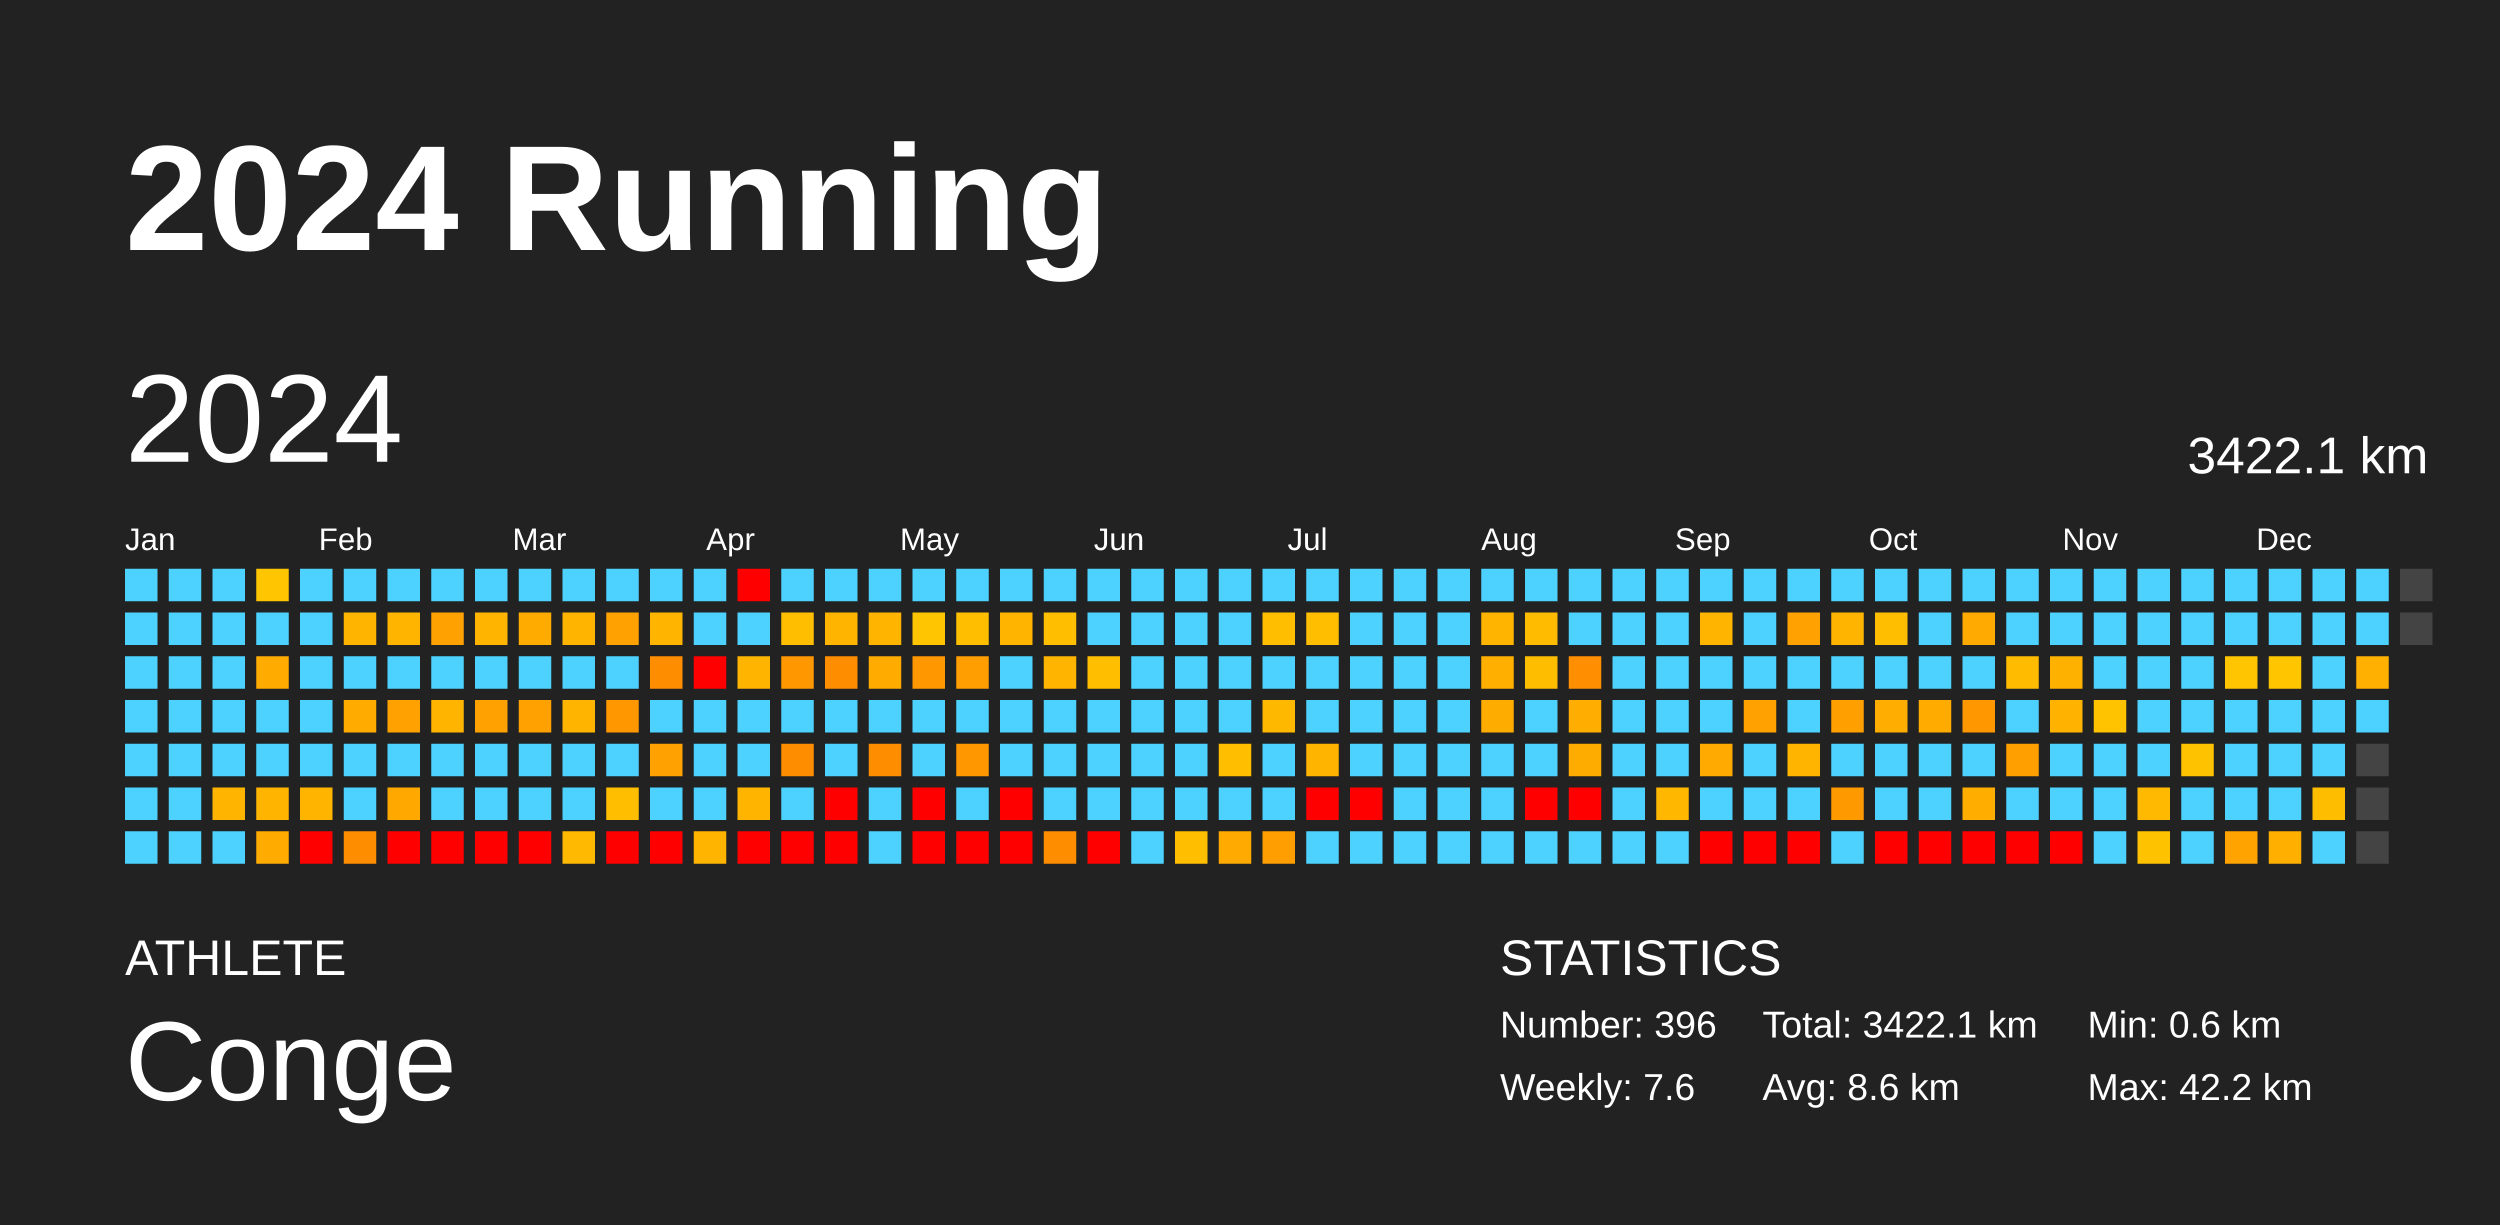
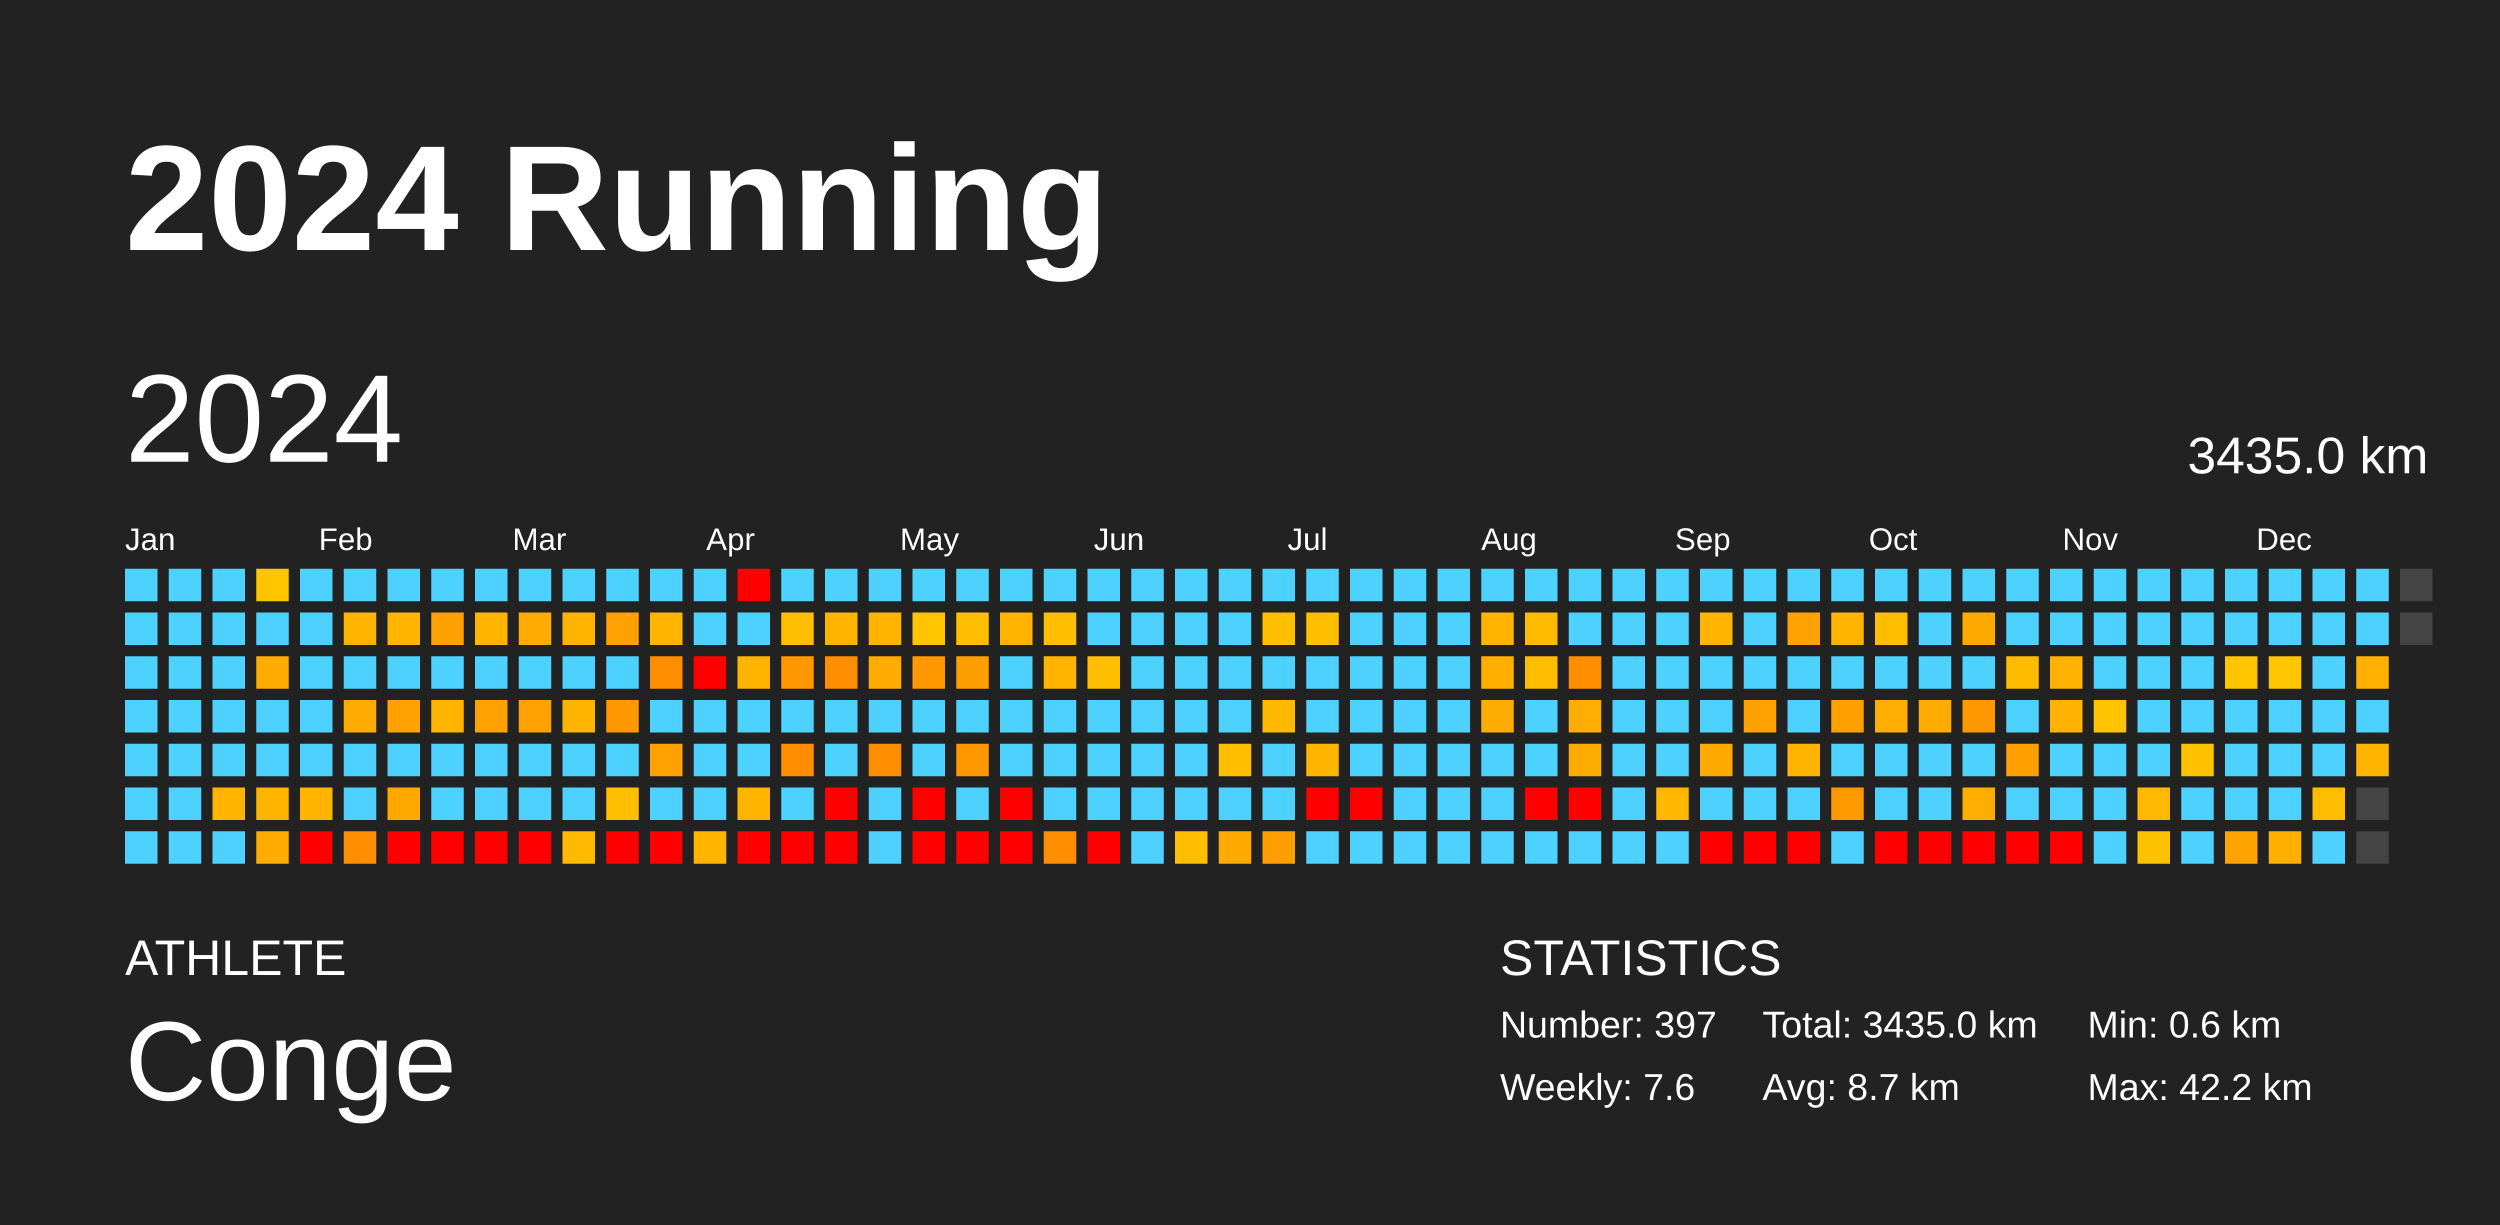
<svg xmlns="http://www.w3.org/2000/svg" baseProfile="full" height="98mm" version="1.1" viewBox="0,0,200,98" width="200mm">
  <defs />
  <rect fill="#222222" height="98" width="200" x="0" y="0" />
  <text fill="#FFFFFF" style="font-size:12px; font-family:Arial; font-weight:bold;" x="10" y="20">2024 Running</text>
  <text fill="#FFFFFF" style="font-size:4px; font-family:Arial" x="10" y="78">ATHLETE</text>
  <text fill="#FFFFFF" style="font-size:9px; font-family:Arial" x="10" y="88">Conge</text>
  <text fill="#FFFFFF" style="font-size:4px; font-family:Arial" x="120" y="78">STATISTICS</text>
-   <text fill="#FFFFFF" style="font-size:3px; font-family:Arial" x="120" y="83">Number: 396</text>
+   <text fill="#FFFFFF" style="font-size:3px; font-family:Arial" x="120" y="83">Number: 397</text>
  <text fill="#FFFFFF" style="font-size:3px; font-family:Arial" x="120" y="88">Weekly: 7.6</text>
-   <text fill="#FFFFFF" style="font-size:3px; font-family:Arial" x="141" y="83">Total: 3422.1 km</text>
-   <text fill="#FFFFFF" style="font-size:3px; font-family:Arial" x="141" y="88">Avg: 8.6 km</text>
+   <text fill="#FFFFFF" style="font-size:3px; font-family:Arial" x="141" y="83">Total: 3435.0 km</text>
+   <text fill="#FFFFFF" style="font-size:3px; font-family:Arial" x="141" y="88">Avg: 8.7 km</text>
  <text fill="#FFFFFF" style="font-size:3px; font-family:Arial" x="167" y="83">Min: 0.6 km</text>
  <text fill="#FFFFFF" style="font-size:3px; font-family:Arial" x="167" y="88">Max: 42.2 km</text>
  <text dominant-baseline="hanging" fill="#FFFFFF" style="font-size:10.0px; font-family:Arial;" x="10" y="30">2024</text>
-   <text dominant-baseline="hanging" fill="#FFFFFF" style="font-size:4.125px; font-family:Arial;" x="175" y="35">3422.1 km</text>
+   <text dominant-baseline="hanging" fill="#FFFFFF" style="font-size:4.125px; font-family:Arial;" x="175" y="35">3435.0 km</text>
  <text fill="#FFFFFF" style="font-size:2.5px; font-family:Arial" x="10.0" y="44">Jan</text>
  <text fill="#FFFFFF" style="font-size:2.5px; font-family:Arial" x="25.5" y="44">Feb</text>
  <text fill="#FFFFFF" style="font-size:2.5px; font-family:Arial" x="41.0" y="44">Mar</text>
  <text fill="#FFFFFF" style="font-size:2.5px; font-family:Arial" x="56.5" y="44">Apr</text>
  <text fill="#FFFFFF" style="font-size:2.5px; font-family:Arial" x="72.0" y="44">May</text>
  <text fill="#FFFFFF" style="font-size:2.5px; font-family:Arial" x="87.5" y="44">Jun</text>
  <text fill="#FFFFFF" style="font-size:2.5px; font-family:Arial" x="103.0" y="44">Jul</text>
  <text fill="#FFFFFF" style="font-size:2.5px; font-family:Arial" x="118.5" y="44">Aug</text>
  <text fill="#FFFFFF" style="font-size:2.5px; font-family:Arial" x="134.0" y="44">Sep</text>
  <text fill="#FFFFFF" style="font-size:2.5px; font-family:Arial" x="149.5" y="44">Oct</text>
  <text fill="#FFFFFF" style="font-size:2.5px; font-family:Arial" x="165.0" y="44">Nov</text>
  <text fill="#FFFFFF" style="font-size:2.5px; font-family:Arial" x="180.5" y="44">Dec</text>
  <rect fill="#4dd2ff" height="2.6" width="2.6" x="10.0" y="45.5" />
  <rect fill="#4dd2ff" height="2.6" width="2.6" x="10.0" y="49.0" />
  <rect fill="#4dd2ff" height="2.6" width="2.6" x="10.0" y="52.5" />
  <rect fill="#4dd2ff" height="2.6" width="2.6" x="10.0" y="56.0" />
  <rect fill="#4dd2ff" height="2.6" width="2.6" x="10.0" y="59.5" />
  <rect fill="#4dd2ff" height="2.6" width="2.6" x="10.0" y="63.0" />
  <rect fill="#4dd2ff" height="2.6" width="2.6" x="10.0" y="66.5" />
  <rect fill="#4dd2ff" height="2.6" width="2.6" x="13.5" y="45.5" />
  <rect fill="#4dd2ff" height="2.6" width="2.6" x="13.5" y="49.0" />
  <rect fill="#4dd2ff" height="2.6" width="2.6" x="13.5" y="52.5" />
  <rect fill="#4dd2ff" height="2.6" width="2.6" x="13.5" y="56.0" />
  <rect fill="#4dd2ff" height="2.6" width="2.6" x="13.5" y="59.5" />
  <rect fill="#4dd2ff" height="2.6" width="2.6" x="13.5" y="63.0" />
  <rect fill="#4dd2ff" height="2.6" width="2.6" x="13.5" y="66.5" />
  <rect fill="#4dd2ff" height="2.6" width="2.6" x="17.0" y="45.5" />
  <rect fill="#4dd2ff" height="2.6" width="2.6" x="17.0" y="49.0" />
  <rect fill="#4dd2ff" height="2.6" width="2.6" x="17.0" y="52.5" />
  <rect fill="#4dd2ff" height="2.6" width="2.6" x="17.0" y="56.0" />
  <rect fill="#4dd2ff" height="2.6" width="2.6" x="17.0" y="59.5" />
  <rect fill="#ffb400" height="2.6" width="2.6" x="17.0" y="63.0" />
  <rect fill="#4dd2ff" height="2.6" width="2.6" x="17.0" y="66.5" />
  <rect fill="#ffc500" height="2.6" width="2.6" x="20.5" y="45.5" />
  <rect fill="#4dd2ff" height="2.6" width="2.6" x="20.5" y="49.0" />
  <rect fill="#ffab00" height="2.6" width="2.6" x="20.5" y="52.5" />
  <rect fill="#4dd2ff" height="2.6" width="2.6" x="20.5" y="56.0" />
  <rect fill="#4dd2ff" height="2.6" width="2.6" x="20.5" y="59.5" />
  <rect fill="#ffb400" height="2.6" width="2.6" x="20.5" y="63.0" />
  <rect fill="#ffab00" height="2.6" width="2.6" x="20.5" y="66.5" />
  <rect fill="#4dd2ff" height="2.6" width="2.6" x="24.0" y="45.5" />
  <rect fill="#4dd2ff" height="2.6" width="2.6" x="24.0" y="49.0" />
  <rect fill="#4dd2ff" height="2.6" width="2.6" x="24.0" y="52.5" />
  <rect fill="#4dd2ff" height="2.6" width="2.6" x="24.0" y="56.0" />
  <rect fill="#4dd2ff" height="2.6" width="2.6" x="24.0" y="59.5" />
  <rect fill="#ffb400" height="2.6" width="2.6" x="24.0" y="63.0" />
  <rect fill="red" height="2.6" width="2.6" x="24.0" y="66.5" />
  <rect fill="#4dd2ff" height="2.6" width="2.6" x="27.5" y="45.5" />
  <rect fill="#ffb400" height="2.6" width="2.6" x="27.5" y="49.0" />
  <rect fill="#4dd2ff" height="2.6" width="2.6" x="27.5" y="52.5" />
  <rect fill="#ffab00" height="2.6" width="2.6" x="27.5" y="56.0" />
  <rect fill="#4dd2ff" height="2.6" width="2.6" x="27.5" y="59.5" />
  <rect fill="#4dd2ff" height="2.6" width="2.6" x="27.5" y="63.0" />
  <rect fill="#ff8d00" height="2.6" width="2.6" x="27.5" y="66.5" />
  <rect fill="#4dd2ff" height="2.6" width="2.6" x="31.0" y="45.5" />
  <rect fill="#ffb500" height="2.6" width="2.6" x="31.0" y="49.0" />
  <rect fill="#4dd2ff" height="2.6" width="2.6" x="31.0" y="52.5" />
  <rect fill="#ffa100" height="2.6" width="2.6" x="31.0" y="56.0" />
  <rect fill="#4dd2ff" height="2.6" width="2.6" x="31.0" y="59.5" />
  <rect fill="#ffa900" height="2.6" width="2.6" x="31.0" y="63.0" />
  <rect fill="red" height="2.6" width="2.6" x="31.0" y="66.5" />
  <rect fill="#4dd2ff" height="2.6" width="2.6" x="34.5" y="45.5" />
  <rect fill="#ffa100" height="2.6" width="2.6" x="34.5" y="49.0" />
  <rect fill="#4dd2ff" height="2.6" width="2.6" x="34.5" y="52.5" />
  <rect fill="#ffb500" height="2.6" width="2.6" x="34.5" y="56.0" />
  <rect fill="#4dd2ff" height="2.6" width="2.6" x="34.5" y="59.5" />
  <rect fill="#4dd2ff" height="2.6" width="2.6" x="34.5" y="63.0" />
  <rect fill="red" height="2.6" width="2.6" x="34.5" y="66.5" />
  <rect fill="#4dd2ff" height="2.6" width="2.6" x="38.0" y="45.5" />
  <rect fill="#ffb500" height="2.6" width="2.6" x="38.0" y="49.0" />
  <rect fill="#4dd2ff" height="2.6" width="2.6" x="38.0" y="52.5" />
  <rect fill="#ffa100" height="2.6" width="2.6" x="38.0" y="56.0" />
  <rect fill="#4dd2ff" height="2.6" width="2.6" x="38.0" y="59.5" />
  <rect fill="#4dd2ff" height="2.6" width="2.6" x="38.0" y="63.0" />
  <rect fill="red" height="2.6" width="2.6" x="38.0" y="66.5" />
  <rect fill="#4dd2ff" height="2.6" width="2.6" x="41.5" y="45.5" />
  <rect fill="#ffab00" height="2.6" width="2.6" x="41.5" y="49.0" />
  <rect fill="#4dd2ff" height="2.6" width="2.6" x="41.5" y="52.5" />
  <rect fill="#ffa100" height="2.6" width="2.6" x="41.5" y="56.0" />
  <rect fill="#4dd2ff" height="2.6" width="2.6" x="41.5" y="59.5" />
  <rect fill="#4dd2ff" height="2.6" width="2.6" x="41.5" y="63.0" />
  <rect fill="red" height="2.6" width="2.6" x="41.5" y="66.5" />
  <rect fill="#4dd2ff" height="2.6" width="2.6" x="45.0" y="45.5" />
  <rect fill="#ffb500" height="2.6" width="2.6" x="45.0" y="49.0" />
  <rect fill="#4dd2ff" height="2.6" width="2.6" x="45.0" y="52.5" />
  <rect fill="#ffb500" height="2.6" width="2.6" x="45.0" y="56.0" />
  <rect fill="#4dd2ff" height="2.6" width="2.6" x="45.0" y="59.5" />
  <rect fill="#4dd2ff" height="2.6" width="2.6" x="45.0" y="63.0" />
  <rect fill="#ffb900" height="2.6" width="2.6" x="45.0" y="66.5" />
  <rect fill="#4dd2ff" height="2.6" width="2.6" x="48.5" y="45.5" />
  <rect fill="#ffa100" height="2.6" width="2.6" x="48.5" y="49.0" />
  <rect fill="#4dd2ff" height="2.6" width="2.6" x="48.5" y="52.5" />
  <rect fill="#ff9700" height="2.6" width="2.6" x="48.5" y="56.0" />
  <rect fill="#4dd2ff" height="2.6" width="2.6" x="48.5" y="59.5" />
  <rect fill="#ffbf00" height="2.6" width="2.6" x="48.5" y="63.0" />
  <rect fill="red" height="2.6" width="2.6" x="48.5" y="66.5" />
  <rect fill="#4dd2ff" height="2.6" width="2.6" x="52.0" y="45.5" />
  <rect fill="#ffb500" height="2.6" width="2.6" x="52.0" y="49.0" />
  <rect fill="#ff8d00" height="2.6" width="2.6" x="52.0" y="52.5" />
  <rect fill="#4dd2ff" height="2.6" width="2.6" x="52.0" y="56.0" />
  <rect fill="#ffa100" height="2.6" width="2.6" x="52.0" y="59.5" />
  <rect fill="#4dd2ff" height="2.6" width="2.6" x="52.0" y="63.0" />
  <rect fill="red" height="2.6" width="2.6" x="52.0" y="66.5" />
  <rect fill="#4dd2ff" height="2.6" width="2.6" x="55.5" y="45.5" />
  <rect fill="#4dd2ff" height="2.6" width="2.6" x="55.5" y="49.0" />
  <rect fill="red" height="2.6" width="2.6" x="55.5" y="52.5" />
  <rect fill="#4dd2ff" height="2.6" width="2.6" x="55.5" y="56.0" />
  <rect fill="#4dd2ff" height="2.6" width="2.6" x="55.5" y="59.5" />
  <rect fill="#4dd2ff" height="2.6" width="2.6" x="55.5" y="63.0" />
  <rect fill="#ffb400" height="2.6" width="2.6" x="55.5" y="66.5" />
  <rect fill="red" height="2.6" width="2.6" x="59.0" y="45.5" />
  <rect fill="#4dd2ff" height="2.6" width="2.6" x="59.0" y="49.0" />
  <rect fill="#ffb500" height="2.6" width="2.6" x="59.0" y="52.5" />
  <rect fill="#4dd2ff" height="2.6" width="2.6" x="59.0" y="56.0" />
  <rect fill="#4dd2ff" height="2.6" width="2.6" x="59.0" y="59.5" />
  <rect fill="#ffb500" height="2.6" width="2.6" x="59.0" y="63.0" />
  <rect fill="red" height="2.6" width="2.6" x="59.0" y="66.5" />
  <rect fill="#4dd2ff" height="2.6" width="2.6" x="62.5" y="45.5" />
  <rect fill="#ffbf00" height="2.6" width="2.6" x="62.5" y="49.0" />
  <rect fill="#ff9700" height="2.6" width="2.6" x="62.5" y="52.5" />
  <rect fill="#4dd2ff" height="2.6" width="2.6" x="62.5" y="56.0" />
  <rect fill="#ff8d00" height="2.6" width="2.6" x="62.5" y="59.5" />
  <rect fill="#4dd2ff" height="2.6" width="2.6" x="62.5" y="63.0" />
  <rect fill="red" height="2.6" width="2.6" x="62.5" y="66.5" />
  <rect fill="#4dd2ff" height="2.6" width="2.6" x="66.0" y="45.5" />
  <rect fill="#ffb500" height="2.6" width="2.6" x="66.0" y="49.0" />
  <rect fill="#ff8d00" height="2.6" width="2.6" x="66.0" y="52.5" />
  <rect fill="#4dd2ff" height="2.6" width="2.6" x="66.0" y="56.0" />
  <rect fill="#4dd2ff" height="2.6" width="2.6" x="66.0" y="59.5" />
  <rect fill="red" height="2.6" width="2.6" x="66.0" y="63.0" />
  <rect fill="red" height="2.6" width="2.6" x="66.0" y="66.5" />
  <rect fill="#4dd2ff" height="2.6" width="2.6" x="69.5" y="45.5" />
  <rect fill="#ffb500" height="2.6" width="2.6" x="69.5" y="49.0" />
  <rect fill="#ffab00" height="2.6" width="2.6" x="69.5" y="52.5" />
  <rect fill="#4dd2ff" height="2.6" width="2.6" x="69.5" y="56.0" />
  <rect fill="#ff8d00" height="2.6" width="2.6" x="69.5" y="59.5" />
  <rect fill="#4dd2ff" height="2.6" width="2.6" x="69.5" y="63.0" />
  <rect fill="#4dd2ff" height="2.6" width="2.6" x="69.5" y="66.5" />
  <rect fill="#4dd2ff" height="2.6" width="2.6" x="73.0" y="45.5" />
  <rect fill="#ffc500" height="2.6" width="2.6" x="73.0" y="49.0" />
  <rect fill="#ff9700" height="2.6" width="2.6" x="73.0" y="52.5" />
  <rect fill="#4dd2ff" height="2.6" width="2.6" x="73.0" y="56.0" />
  <rect fill="#4dd2ff" height="2.6" width="2.6" x="73.0" y="59.5" />
  <rect fill="red" height="2.6" width="2.6" x="73.0" y="63.0" />
  <rect fill="red" height="2.6" width="2.6" x="73.0" y="66.5" />
  <rect fill="#4dd2ff" height="2.6" width="2.6" x="76.5" y="45.5" />
  <rect fill="#ffbe00" height="2.6" width="2.6" x="76.5" y="49.0" />
  <rect fill="#ff9e00" height="2.6" width="2.6" x="76.5" y="52.5" />
  <rect fill="#4dd2ff" height="2.6" width="2.6" x="76.5" y="56.0" />
  <rect fill="#ff9700" height="2.6" width="2.6" x="76.5" y="59.5" />
  <rect fill="#4dd2ff" height="2.6" width="2.6" x="76.5" y="63.0" />
  <rect fill="red" height="2.6" width="2.6" x="76.5" y="66.5" />
  <rect fill="#4dd2ff" height="2.6" width="2.6" x="80.0" y="45.5" />
  <rect fill="#ffb500" height="2.6" width="2.6" x="80.0" y="49.0" />
  <rect fill="#4dd2ff" height="2.6" width="2.6" x="80.0" y="52.5" />
  <rect fill="#4dd2ff" height="2.6" width="2.6" x="80.0" y="56.0" />
  <rect fill="#4dd2ff" height="2.6" width="2.6" x="80.0" y="59.5" />
  <rect fill="red" height="2.6" width="2.6" x="80.0" y="63.0" />
  <rect fill="red" height="2.6" width="2.6" x="80.0" y="66.5" />
  <rect fill="#4dd2ff" height="2.6" width="2.6" x="83.5" y="45.5" />
  <rect fill="#ffbe00" height="2.6" width="2.6" x="83.5" y="49.0" />
  <rect fill="#ffb500" height="2.6" width="2.6" x="83.5" y="52.5" />
  <rect fill="#4dd2ff" height="2.6" width="2.6" x="83.5" y="56.0" />
  <rect fill="#4dd2ff" height="2.6" width="2.6" x="83.5" y="59.5" />
  <rect fill="#4dd2ff" height="2.6" width="2.6" x="83.5" y="63.0" />
  <rect fill="#ff8d00" height="2.6" width="2.6" x="83.5" y="66.5" />
  <rect fill="#4dd2ff" height="2.6" width="2.6" x="87.0" y="45.5" />
  <rect fill="#4dd2ff" height="2.6" width="2.6" x="87.0" y="49.0" />
  <rect fill="#ffbf00" height="2.6" width="2.6" x="87.0" y="52.5" />
  <rect fill="#4dd2ff" height="2.6" width="2.6" x="87.0" y="56.0" />
  <rect fill="#4dd2ff" height="2.6" width="2.6" x="87.0" y="59.5" />
  <rect fill="#4dd2ff" height="2.6" width="2.6" x="87.0" y="63.0" />
  <rect fill="red" height="2.6" width="2.6" x="87.0" y="66.5" />
  <rect fill="#4dd2ff" height="2.6" width="2.6" x="90.5" y="45.5" />
  <rect fill="#4dd2ff" height="2.6" width="2.6" x="90.5" y="49.0" />
  <rect fill="#4dd2ff" height="2.6" width="2.6" x="90.5" y="52.5" />
  <rect fill="#4dd2ff" height="2.6" width="2.6" x="90.5" y="56.0" />
  <rect fill="#4dd2ff" height="2.6" width="2.6" x="90.5" y="59.5" />
  <rect fill="#4dd2ff" height="2.6" width="2.6" x="90.5" y="63.0" />
  <rect fill="#4dd2ff" height="2.6" width="2.6" x="90.5" y="66.5" />
  <rect fill="#4dd2ff" height="2.6" width="2.6" x="94.0" y="45.5" />
  <rect fill="#4dd2ff" height="2.6" width="2.6" x="94.0" y="49.0" />
  <rect fill="#4dd2ff" height="2.6" width="2.6" x="94.0" y="52.5" />
  <rect fill="#4dd2ff" height="2.6" width="2.6" x="94.0" y="56.0" />
  <rect fill="#4dd2ff" height="2.6" width="2.6" x="94.0" y="59.5" />
  <rect fill="#4dd2ff" height="2.6" width="2.6" x="94.0" y="63.0" />
  <rect fill="#ffbe00" height="2.6" width="2.6" x="94.0" y="66.5" />
  <rect fill="#4dd2ff" height="2.6" width="2.6" x="97.5" y="45.5" />
  <rect fill="#4dd2ff" height="2.6" width="2.6" x="97.5" y="49.0" />
  <rect fill="#4dd2ff" height="2.6" width="2.6" x="97.5" y="52.5" />
  <rect fill="#4dd2ff" height="2.6" width="2.6" x="97.5" y="56.0" />
  <rect fill="#ffbf00" height="2.6" width="2.6" x="97.5" y="59.5" />
  <rect fill="#4dd2ff" height="2.6" width="2.6" x="97.5" y="63.0" />
  <rect fill="#ffaa00" height="2.6" width="2.6" x="97.5" y="66.5" />
  <rect fill="#4dd2ff" height="2.6" width="2.6" x="101.0" y="45.5" />
  <rect fill="#ffbf00" height="2.6" width="2.6" x="101.0" y="49.0" />
  <rect fill="#4dd2ff" height="2.6" width="2.6" x="101.0" y="52.5" />
  <rect fill="#ffb800" height="2.6" width="2.6" x="101.0" y="56.0" />
  <rect fill="#4dd2ff" height="2.6" width="2.6" x="101.0" y="59.5" />
  <rect fill="#4dd2ff" height="2.6" width="2.6" x="101.0" y="63.0" />
  <rect fill="#ff9e00" height="2.6" width="2.6" x="101.0" y="66.5" />
  <rect fill="#4dd2ff" height="2.6" width="2.6" x="104.5" y="45.5" />
  <rect fill="#ffbf00" height="2.6" width="2.6" x="104.5" y="49.0" />
  <rect fill="#4dd2ff" height="2.6" width="2.6" x="104.5" y="52.5" />
  <rect fill="#4dd2ff" height="2.6" width="2.6" x="104.5" y="56.0" />
  <rect fill="#ffb500" height="2.6" width="2.6" x="104.5" y="59.5" />
  <rect fill="red" height="2.6" width="2.6" x="104.5" y="63.0" />
  <rect fill="#4dd2ff" height="2.6" width="2.6" x="104.5" y="66.5" />
  <rect fill="#4dd2ff" height="2.6" width="2.6" x="108.0" y="45.5" />
  <rect fill="#4dd2ff" height="2.6" width="2.6" x="108.0" y="49.0" />
  <rect fill="#4dd2ff" height="2.6" width="2.6" x="108.0" y="52.5" />
  <rect fill="#4dd2ff" height="2.6" width="2.6" x="108.0" y="56.0" />
  <rect fill="#4dd2ff" height="2.6" width="2.6" x="108.0" y="59.5" />
  <rect fill="red" height="2.6" width="2.6" x="108.0" y="63.0" />
  <rect fill="#4dd2ff" height="2.6" width="2.6" x="108.0" y="66.5" />
  <rect fill="#4dd2ff" height="2.6" width="2.6" x="111.5" y="45.5" />
  <rect fill="#4dd2ff" height="2.6" width="2.6" x="111.5" y="49.0" />
  <rect fill="#4dd2ff" height="2.6" width="2.6" x="111.5" y="52.5" />
  <rect fill="#4dd2ff" height="2.6" width="2.6" x="111.5" y="56.0" />
  <rect fill="#4dd2ff" height="2.6" width="2.6" x="111.5" y="59.5" />
  <rect fill="#4dd2ff" height="2.6" width="2.6" x="111.5" y="63.0" />
  <rect fill="#4dd2ff" height="2.6" width="2.6" x="111.5" y="66.5" />
  <rect fill="#4dd2ff" height="2.6" width="2.6" x="115.0" y="45.5" />
  <rect fill="#4dd2ff" height="2.6" width="2.6" x="115.0" y="49.0" />
  <rect fill="#4dd2ff" height="2.6" width="2.6" x="115.0" y="52.5" />
  <rect fill="#4dd2ff" height="2.6" width="2.6" x="115.0" y="56.0" />
  <rect fill="#4dd2ff" height="2.6" width="2.6" x="115.0" y="59.5" />
  <rect fill="#4dd2ff" height="2.6" width="2.6" x="115.0" y="63.0" />
  <rect fill="#4dd2ff" height="2.6" width="2.6" x="115.0" y="66.5" />
  <rect fill="#4dd2ff" height="2.6" width="2.6" x="118.5" y="45.5" />
  <rect fill="#ffb500" height="2.6" width="2.6" x="118.5" y="49.0" />
  <rect fill="#ffaf00" height="2.6" width="2.6" x="118.5" y="52.5" />
  <rect fill="#ffac00" height="2.6" width="2.6" x="118.5" y="56.0" />
  <rect fill="#4dd2ff" height="2.6" width="2.6" x="118.5" y="59.5" />
  <rect fill="#4dd2ff" height="2.6" width="2.6" x="118.5" y="63.0" />
  <rect fill="#4dd2ff" height="2.6" width="2.6" x="118.5" y="66.5" />
  <rect fill="#4dd2ff" height="2.6" width="2.6" x="122.0" y="45.5" />
  <rect fill="#ffbb00" height="2.6" width="2.6" x="122.0" y="49.0" />
  <rect fill="#ffbd00" height="2.6" width="2.6" x="122.0" y="52.5" />
  <rect fill="#4dd2ff" height="2.6" width="2.6" x="122.0" y="56.0" />
  <rect fill="#4dd2ff" height="2.6" width="2.6" x="122.0" y="59.5" />
  <rect fill="red" height="2.6" width="2.6" x="122.0" y="63.0" />
  <rect fill="#4dd2ff" height="2.6" width="2.6" x="122.0" y="66.5" />
  <rect fill="#4dd2ff" height="2.6" width="2.6" x="125.5" y="45.5" />
  <rect fill="#4dd2ff" height="2.6" width="2.6" x="125.5" y="49.0" />
  <rect fill="#ff8f00" height="2.6" width="2.6" x="125.5" y="52.5" />
  <rect fill="#ffad00" height="2.6" width="2.6" x="125.5" y="56.0" />
  <rect fill="#ffac00" height="2.6" width="2.6" x="125.5" y="59.5" />
  <rect fill="red" height="2.6" width="2.6" x="125.5" y="63.0" />
  <rect fill="#4dd2ff" height="2.6" width="2.6" x="125.5" y="66.5" />
  <rect fill="#4dd2ff" height="2.6" width="2.6" x="129.0" y="45.5" />
  <rect fill="#4dd2ff" height="2.6" width="2.6" x="129.0" y="49.0" />
  <rect fill="#4dd2ff" height="2.6" width="2.6" x="129.0" y="52.5" />
  <rect fill="#4dd2ff" height="2.6" width="2.6" x="129.0" y="56.0" />
  <rect fill="#4dd2ff" height="2.6" width="2.6" x="129.0" y="59.5" />
  <rect fill="#4dd2ff" height="2.6" width="2.6" x="129.0" y="63.0" />
  <rect fill="#4dd2ff" height="2.6" width="2.6" x="129.0" y="66.5" />
  <rect fill="#4dd2ff" height="2.6" width="2.6" x="132.5" y="45.5" />
  <rect fill="#4dd2ff" height="2.6" width="2.6" x="132.5" y="49.0" />
  <rect fill="#4dd2ff" height="2.6" width="2.6" x="132.5" y="52.5" />
  <rect fill="#4dd2ff" height="2.6" width="2.6" x="132.5" y="56.0" />
  <rect fill="#4dd2ff" height="2.6" width="2.6" x="132.5" y="59.5" />
  <rect fill="#ffb700" height="2.6" width="2.6" x="132.5" y="63.0" />
  <rect fill="#4dd2ff" height="2.6" width="2.6" x="132.5" y="66.5" />
  <rect fill="#4dd2ff" height="2.6" width="2.6" x="136.0" y="45.5" />
  <rect fill="#ffb400" height="2.6" width="2.6" x="136.0" y="49.0" />
  <rect fill="#4dd2ff" height="2.6" width="2.6" x="136.0" y="52.5" />
  <rect fill="#4dd2ff" height="2.6" width="2.6" x="136.0" y="56.0" />
  <rect fill="#ffaa00" height="2.6" width="2.6" x="136.0" y="59.5" />
  <rect fill="#4dd2ff" height="2.6" width="2.6" x="136.0" y="63.0" />
  <rect fill="red" height="2.6" width="2.6" x="136.0" y="66.5" />
  <rect fill="#4dd2ff" height="2.6" width="2.6" x="139.5" y="45.5" />
  <rect fill="#4dd2ff" height="2.6" width="2.6" x="139.5" y="49.0" />
  <rect fill="#4dd2ff" height="2.6" width="2.6" x="139.5" y="52.5" />
  <rect fill="#ffa100" height="2.6" width="2.6" x="139.5" y="56.0" />
  <rect fill="#4dd2ff" height="2.6" width="2.6" x="139.5" y="59.5" />
  <rect fill="#4dd2ff" height="2.6" width="2.6" x="139.5" y="63.0" />
  <rect fill="red" height="2.6" width="2.6" x="139.5" y="66.5" />
  <rect fill="#4dd2ff" height="2.6" width="2.6" x="143.0" y="45.5" />
  <rect fill="#ffa100" height="2.6" width="2.6" x="143.0" y="49.0" />
  <rect fill="#4dd2ff" height="2.6" width="2.6" x="143.0" y="52.5" />
  <rect fill="#4dd2ff" height="2.6" width="2.6" x="143.0" y="56.0" />
  <rect fill="#ffb500" height="2.6" width="2.6" x="143.0" y="59.5" />
  <rect fill="#4dd2ff" height="2.6" width="2.6" x="143.0" y="63.0" />
  <rect fill="red" height="2.6" width="2.6" x="143.0" y="66.5" />
  <rect fill="#4dd2ff" height="2.6" width="2.6" x="146.5" y="45.5" />
  <rect fill="#ffb500" height="2.6" width="2.6" x="146.5" y="49.0" />
  <rect fill="#4dd2ff" height="2.6" width="2.6" x="146.5" y="52.5" />
  <rect fill="#ffa000" height="2.6" width="2.6" x="146.5" y="56.0" />
  <rect fill="#4dd2ff" height="2.6" width="2.6" x="146.5" y="59.5" />
  <rect fill="#ff9900" height="2.6" width="2.6" x="146.5" y="63.0" />
  <rect fill="#4dd2ff" height="2.6" width="2.6" x="146.5" y="66.5" />
  <rect fill="#4dd2ff" height="2.6" width="2.6" x="150.0" y="45.5" />
  <rect fill="#ffbe00" height="2.6" width="2.6" x="150.0" y="49.0" />
  <rect fill="#4dd2ff" height="2.6" width="2.6" x="150.0" y="52.5" />
  <rect fill="#ffad00" height="2.6" width="2.6" x="150.0" y="56.0" />
  <rect fill="#4dd2ff" height="2.6" width="2.6" x="150.0" y="59.5" />
  <rect fill="#4dd2ff" height="2.6" width="2.6" x="150.0" y="63.0" />
  <rect fill="red" height="2.6" width="2.6" x="150.0" y="66.5" />
  <rect fill="#4dd2ff" height="2.6" width="2.6" x="153.5" y="45.5" />
  <rect fill="#4dd2ff" height="2.6" width="2.6" x="153.5" y="49.0" />
  <rect fill="#4dd2ff" height="2.6" width="2.6" x="153.5" y="52.5" />
  <rect fill="#ffab00" height="2.6" width="2.6" x="153.5" y="56.0" />
  <rect fill="#4dd2ff" height="2.6" width="2.6" x="153.5" y="59.5" />
  <rect fill="#4dd2ff" height="2.6" width="2.6" x="153.5" y="63.0" />
  <rect fill="red" height="2.6" width="2.6" x="153.5" y="66.5" />
  <rect fill="#4dd2ff" height="2.6" width="2.6" x="157.0" y="45.5" />
  <rect fill="#ffaa00" height="2.6" width="2.6" x="157.0" y="49.0" />
  <rect fill="#4dd2ff" height="2.6" width="2.6" x="157.0" y="52.5" />
  <rect fill="#ff9700" height="2.6" width="2.6" x="157.0" y="56.0" />
  <rect fill="#4dd2ff" height="2.6" width="2.6" x="157.0" y="59.5" />
  <rect fill="#ffae00" height="2.6" width="2.6" x="157.0" y="63.0" />
  <rect fill="red" height="2.6" width="2.6" x="157.0" y="66.5" />
  <rect fill="#4dd2ff" height="2.6" width="2.6" x="160.5" y="45.5" />
  <rect fill="#4dd2ff" height="2.6" width="2.6" x="160.5" y="49.0" />
  <rect fill="#ffbb00" height="2.6" width="2.6" x="160.5" y="52.5" />
  <rect fill="#4dd2ff" height="2.6" width="2.6" x="160.5" y="56.0" />
  <rect fill="#ffa000" height="2.6" width="2.6" x="160.5" y="59.5" />
  <rect fill="#4dd2ff" height="2.6" width="2.6" x="160.5" y="63.0" />
  <rect fill="red" height="2.6" width="2.6" x="160.5" y="66.5" />
  <rect fill="#4dd2ff" height="2.6" width="2.6" x="164.0" y="45.5" />
  <rect fill="#4dd2ff" height="2.6" width="2.6" x="164.0" y="49.0" />
  <rect fill="#ffb100" height="2.6" width="2.6" x="164.0" y="52.5" />
  <rect fill="#ffb200" height="2.6" width="2.6" x="164.0" y="56.0" />
  <rect fill="#4dd2ff" height="2.6" width="2.6" x="164.0" y="59.5" />
  <rect fill="#4dd2ff" height="2.6" width="2.6" x="164.0" y="63.0" />
  <rect fill="red" height="2.6" width="2.6" x="164.0" y="66.5" />
  <rect fill="#4dd2ff" height="2.6" width="2.6" x="167.5" y="45.5" />
  <rect fill="#4dd2ff" height="2.6" width="2.6" x="167.5" y="49.0" />
  <rect fill="#4dd2ff" height="2.6" width="2.6" x="167.5" y="52.5" />
  <rect fill="#ffc300" height="2.6" width="2.6" x="167.5" y="56.0" />
  <rect fill="#4dd2ff" height="2.6" width="2.6" x="167.5" y="59.5" />
  <rect fill="#4dd2ff" height="2.6" width="2.6" x="167.5" y="63.0" />
  <rect fill="#4dd2ff" height="2.6" width="2.6" x="167.5" y="66.5" />
  <rect fill="#4dd2ff" height="2.6" width="2.6" x="171.0" y="45.5" />
  <rect fill="#4dd2ff" height="2.6" width="2.6" x="171.0" y="49.0" />
  <rect fill="#4dd2ff" height="2.6" width="2.6" x="171.0" y="52.5" />
  <rect fill="#4dd2ff" height="2.6" width="2.6" x="171.0" y="56.0" />
  <rect fill="#4dd2ff" height="2.6" width="2.6" x="171.0" y="59.5" />
  <rect fill="#ffb900" height="2.6" width="2.6" x="171.0" y="63.0" />
  <rect fill="#ffc200" height="2.6" width="2.6" x="171.0" y="66.5" />
  <rect fill="#4dd2ff" height="2.6" width="2.6" x="174.5" y="45.5" />
  <rect fill="#4dd2ff" height="2.6" width="2.6" x="174.5" y="49.0" />
  <rect fill="#4dd2ff" height="2.6" width="2.6" x="174.5" y="52.5" />
  <rect fill="#4dd2ff" height="2.6" width="2.6" x="174.5" y="56.0" />
  <rect fill="#ffc200" height="2.6" width="2.6" x="174.5" y="59.5" />
  <rect fill="#4dd2ff" height="2.6" width="2.6" x="174.5" y="63.0" />
  <rect fill="#4dd2ff" height="2.6" width="2.6" x="174.5" y="66.5" />
  <rect fill="#4dd2ff" height="2.6" width="2.6" x="178.0" y="45.5" />
  <rect fill="#4dd2ff" height="2.6" width="2.6" x="178.0" y="49.0" />
  <rect fill="#ffc500" height="2.6" width="2.6" x="178.0" y="52.5" />
  <rect fill="#4dd2ff" height="2.6" width="2.6" x="178.0" y="56.0" />
  <rect fill="#4dd2ff" height="2.6" width="2.6" x="178.0" y="59.5" />
  <rect fill="#4dd2ff" height="2.6" width="2.6" x="178.0" y="63.0" />
  <rect fill="#ffa300" height="2.6" width="2.6" x="178.0" y="66.5" />
  <rect fill="#4dd2ff" height="2.6" width="2.6" x="181.5" y="45.5" />
  <rect fill="#4dd2ff" height="2.6" width="2.6" x="181.5" y="49.0" />
  <rect fill="#ffc600" height="2.6" width="2.6" x="181.5" y="52.5" />
  <rect fill="#4dd2ff" height="2.6" width="2.6" x="181.5" y="56.0" />
  <rect fill="#4dd2ff" height="2.6" width="2.6" x="181.5" y="59.5" />
  <rect fill="#4dd2ff" height="2.6" width="2.6" x="181.5" y="63.0" />
  <rect fill="#ffaf00" height="2.6" width="2.6" x="181.5" y="66.5" />
  <rect fill="#4dd2ff" height="2.6" width="2.6" x="185.0" y="45.5" />
  <rect fill="#4dd2ff" height="2.6" width="2.6" x="185.0" y="49.0" />
  <rect fill="#4dd2ff" height="2.6" width="2.6" x="185.0" y="52.5" />
  <rect fill="#4dd2ff" height="2.6" width="2.6" x="185.0" y="56.0" />
  <rect fill="#4dd2ff" height="2.6" width="2.6" x="185.0" y="59.5" />
  <rect fill="#ffbd00" height="2.6" width="2.6" x="185.0" y="63.0" />
  <rect fill="#4dd2ff" height="2.6" width="2.6" x="185.0" y="66.5" />
  <rect fill="#4dd2ff" height="2.6" width="2.6" x="188.5" y="45.5" />
  <rect fill="#4dd2ff" height="2.6" width="2.6" x="188.5" y="49.0" />
  <rect fill="#ffb000" height="2.6" width="2.6" x="188.5" y="52.5" />
  <rect fill="#4dd2ff" height="2.6" width="2.6" x="188.5" y="56.0" />
-   <rect fill="#444444" height="2.6" width="2.6" x="188.5" y="59.5" />
+   <rect fill="#ffb500" height="2.6" width="2.6" x="188.5" y="59.5" />
  <rect fill="#444444" height="2.6" width="2.6" x="188.5" y="63.0" />
  <rect fill="#444444" height="2.6" width="2.6" x="188.5" y="66.5" />
  <rect fill="#444444" height="2.6" width="2.6" x="192.0" y="45.5" />
  <rect fill="#444444" height="2.6" width="2.6" x="192.0" y="49.0" />
</svg>
